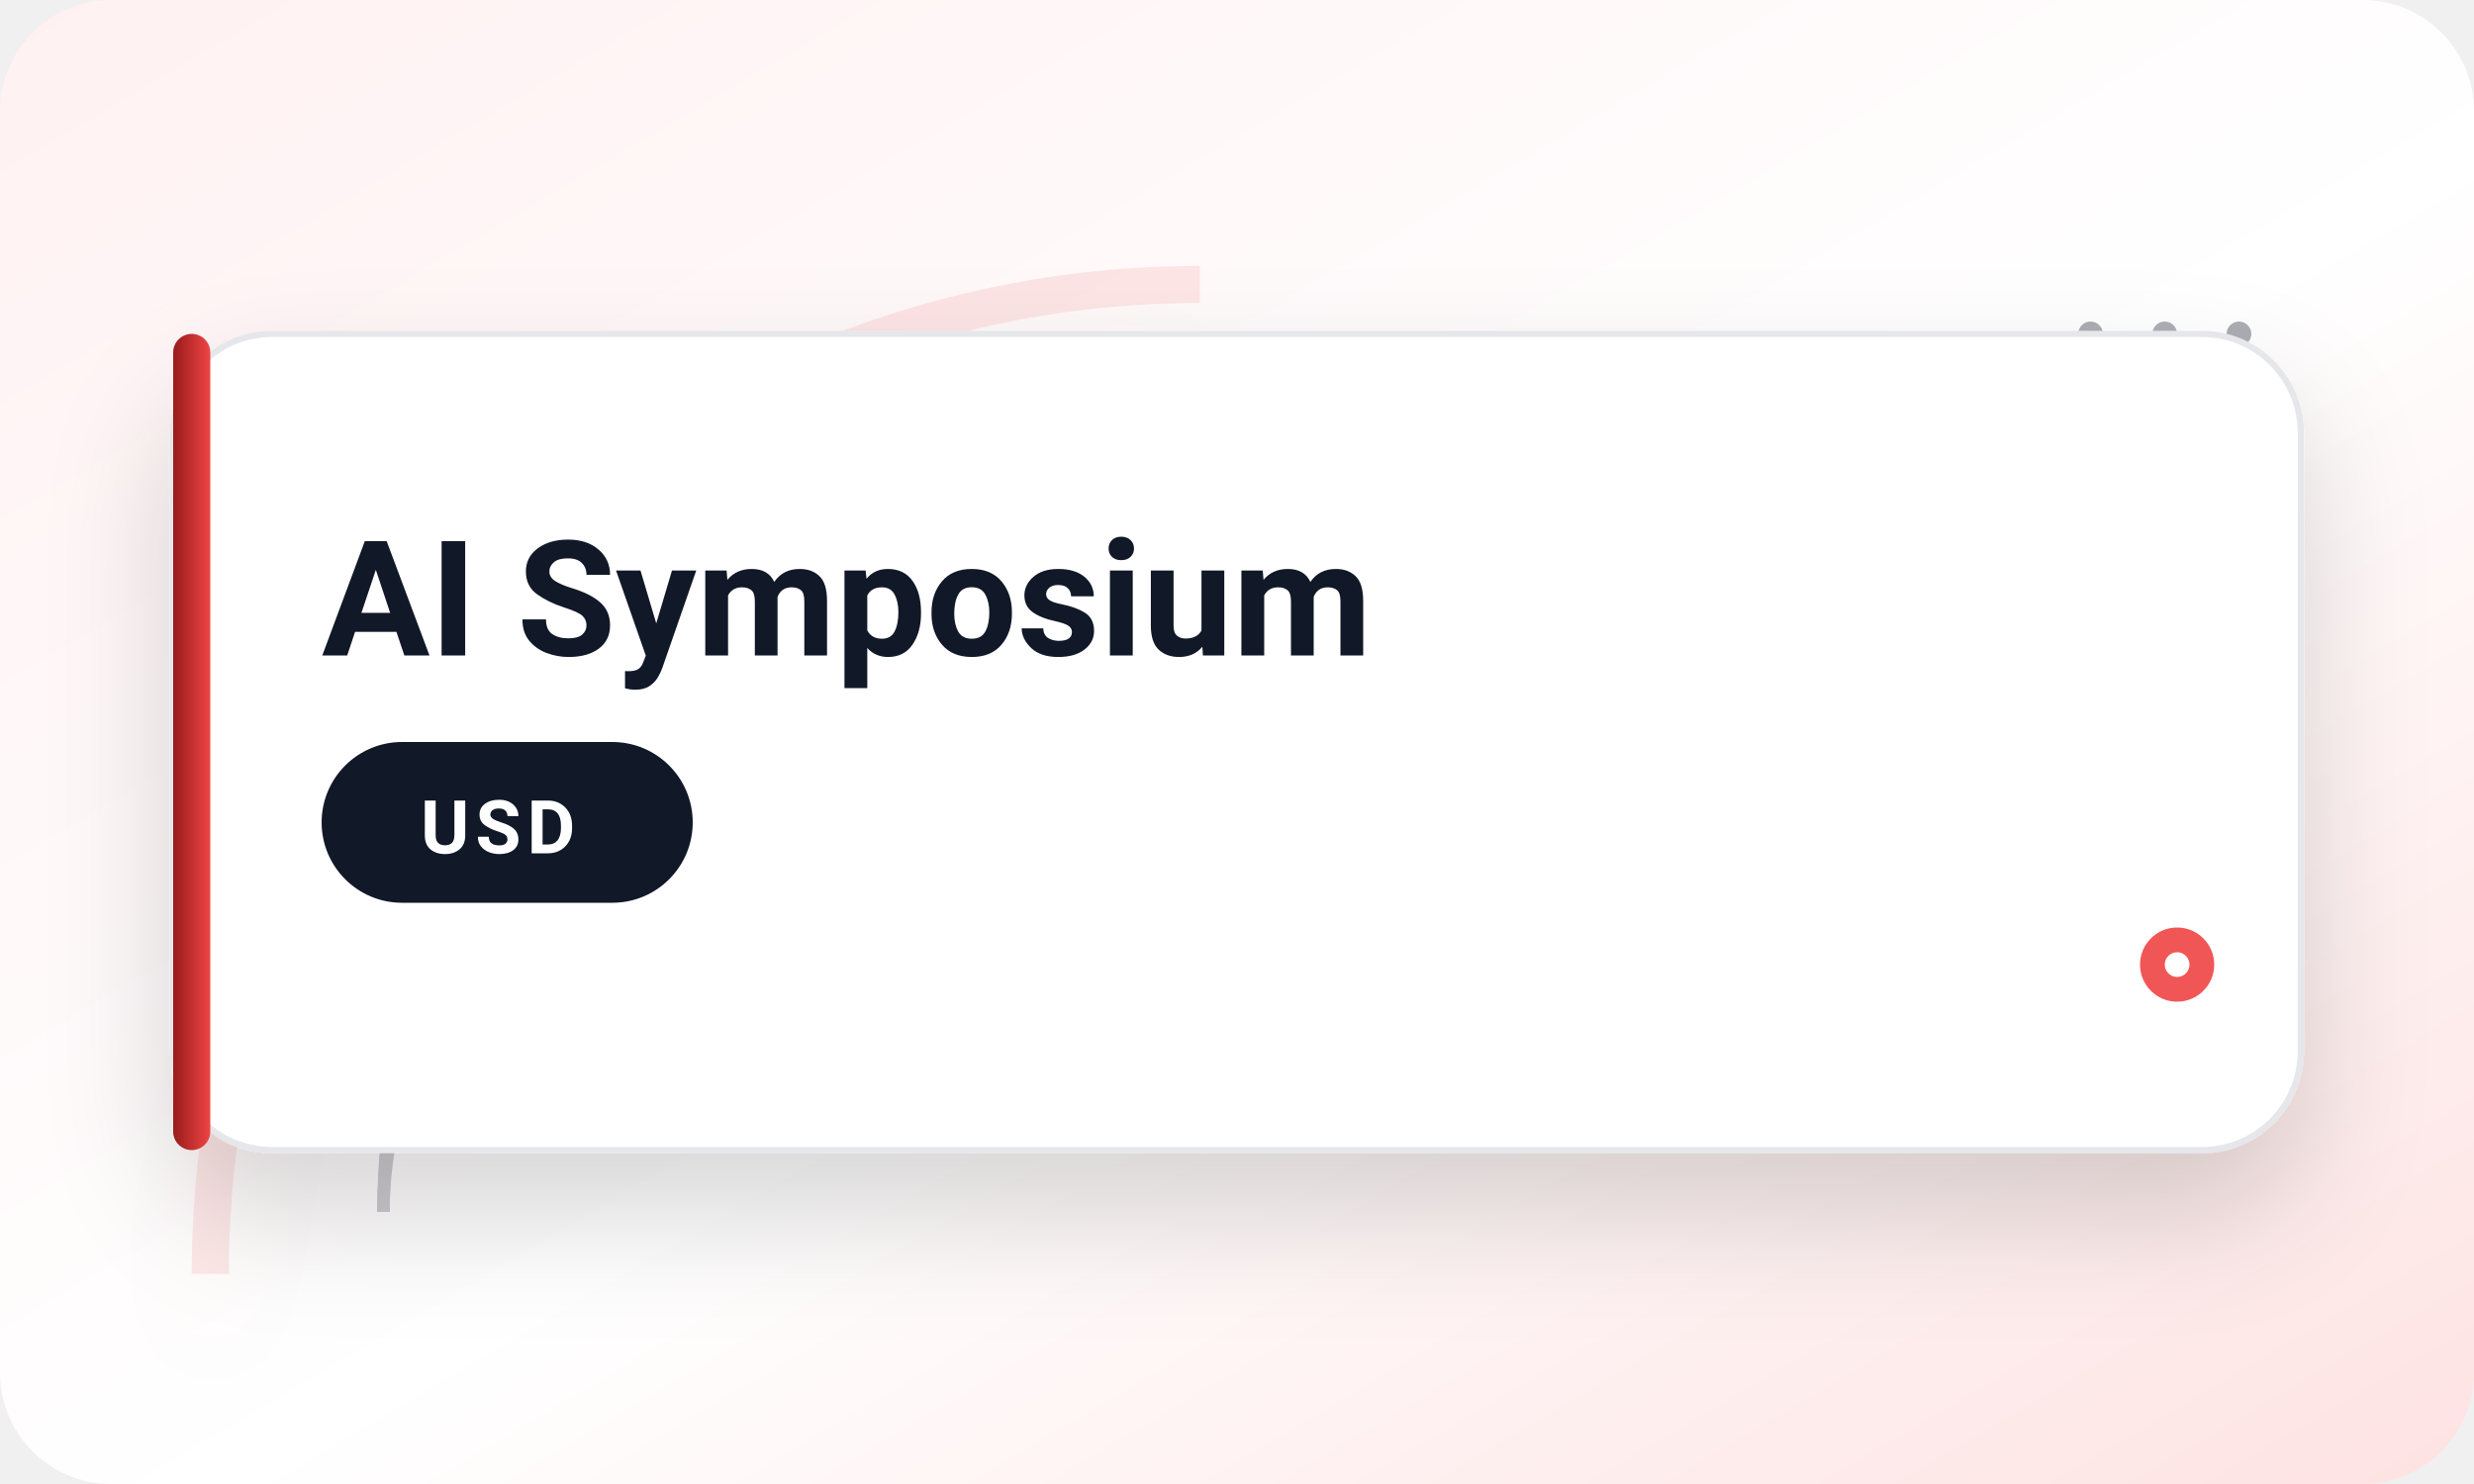
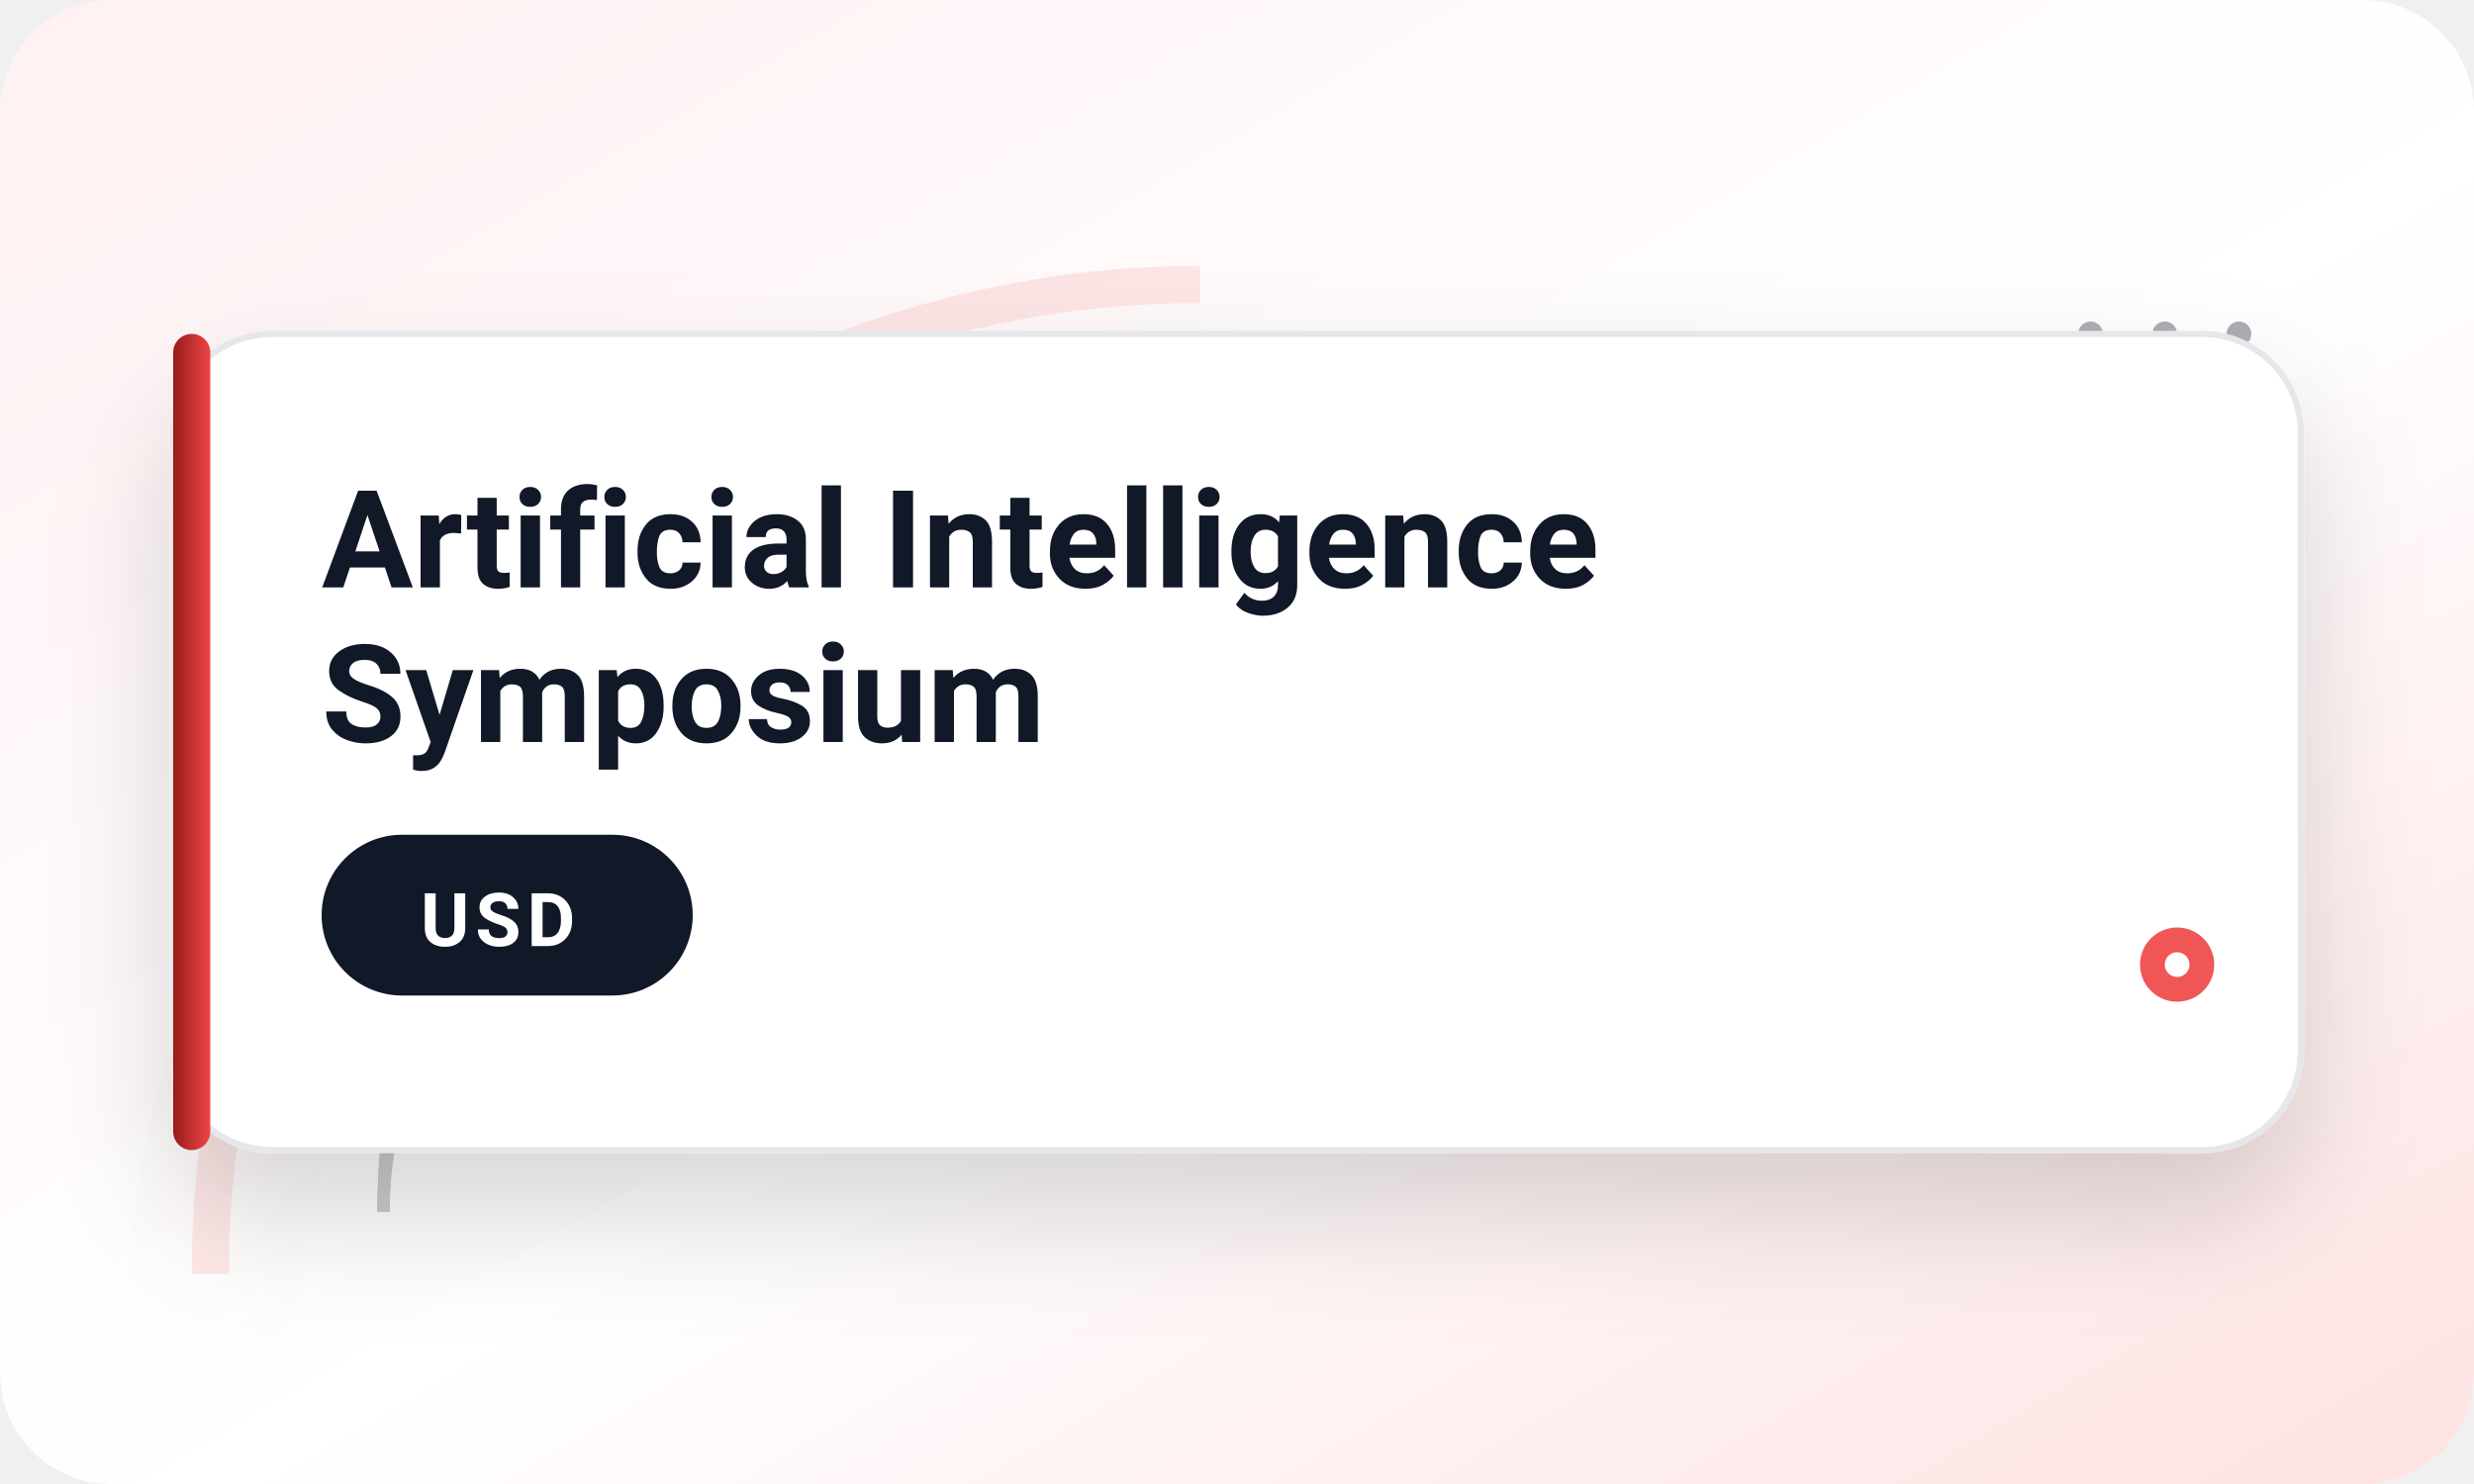
- <svg xmlns="http://www.w3.org/2000/svg" width="400" height="240" viewBox="0 0 400 240" fill="none" role="img" aria-label="AI Symposium banner">
+ <svg xmlns="http://www.w3.org/2000/svg" width="400" height="240" viewBox="0 0 400 240" fill="none" role="img" aria-label="Artificial Intelligence Symposium banner">
  <defs>
    <linearGradient id="bg" x1="0" y1="0" x2="1" y2="1">
      <stop offset="0" stop-color="#fff1f2" />
      <stop offset="0.55" stop-color="#ffffff" />
      <stop offset="1" stop-color="#fee2e2" />
    </linearGradient>
    <linearGradient id="accent" x1="0" y1="0" x2="1" y2="0">
      <stop offset="0" stop-color="#991b1b" />
      <stop offset="1" stop-color="#ef4444" />
    </linearGradient>
    <filter id="softShadow" x="-20%" y="-20%" width="140%" height="160%" color-interpolation-filters="sRGB">
      <feDropShadow dx="0" dy="10" stdDeviation="10" flood-color="#000" flood-opacity="0.16" />
    </filter>
    <filter id="accentShadow" x="-30%" y="-30%" width="160%" height="200%" color-interpolation-filters="sRGB">
      <feDropShadow dx="0" dy="14" stdDeviation="10" flood-color="#991b1b" flood-opacity="0.20" />
    </filter>
  </defs>
  <rect width="400" height="240" rx="18" fill="url(#bg)" />
  <g opacity="0.22" stroke="#111827" stroke-width="2">
    <path d="M62 196c0-66.3 53.7-120 120-120" />
    <path d="M62 196c0-49.7 40.3-90 90-90" />
    <path d="M62 196c0-33.1 26.9-60 60-60" />
  </g>
  <g opacity="0.12" stroke="#ef4444" stroke-width="6" filter="url(#accentShadow)">
    <path d="M34 206c0-88.4 71.6-160 160-160" />
  </g>
  <g opacity="0.35" fill="#111827">
    <circle cx="338" cy="54" r="2" />
    <circle cx="350" cy="54" r="2" />
    <circle cx="362" cy="54" r="2" />
    <circle cx="338" cy="66" r="2" />
    <circle cx="350" cy="66" r="2" />
    <circle cx="362" cy="66" r="2" />
  </g>
  <g filter="url(#softShadow)">
    <rect x="28" y="54" width="344" height="132" rx="16" fill="#ffffff" />
    <rect x="28" y="54" width="344" height="132" rx="16" fill="none" stroke="#e5e7eb" />
  </g>
  <rect x="28" y="54" width="6" height="132" rx="3" fill="url(#accent)" />
-   <text x="52" y="106" font-family="ui-sans-serif, -apple-system, BlinkMacSystemFont, 'Segoe UI', Roboto, Helvetica, Arial" font-size="26" font-weight="700" fill="#111827">AI Symposium</text>
+   <text x="52" y="95" font-family="ui-sans-serif, -apple-system, BlinkMacSystemFont, 'Segoe UI', Roboto, Helvetica, Arial" font-size="22" font-weight="700" fill="#111827">Artificial Intelligence</text>
+   <text x="52" y="120" font-family="ui-sans-serif, -apple-system, BlinkMacSystemFont, 'Segoe UI', Roboto, Helvetica, Arial" font-size="22" font-weight="700" fill="#111827">Symposium</text>
  <g>
-     <rect x="52" y="120" width="60" height="26" rx="13" fill="#111827" />
-     <text x="68" y="138" font-family="ui-sans-serif, -apple-system, BlinkMacSystemFont, 'Segoe UI', Roboto, Helvetica, Arial" font-size="12" font-weight="700" fill="#ffffff" letter-spacing="0.08em">USD</text>
+     <rect x="52" y="135" width="60" height="26" rx="13" fill="#111827" />
+     <text x="68" y="153" font-family="ui-sans-serif, -apple-system, BlinkMacSystemFont, 'Segoe UI', Roboto, Helvetica, Arial" font-size="12" font-weight="700" fill="#ffffff" letter-spacing="0.08em">USD</text>
  </g>
  <g>
    <circle cx="352" cy="156" r="6" fill="#ef4444" opacity="0.9">
      <animate attributeName="r" values="6;8;6" dur="2.2s" repeatCount="indefinite" />
      <animate attributeName="opacity" values="0.9;0.45;0.9" dur="2.2s" repeatCount="indefinite" />
    </circle>
    <circle cx="352" cy="156" r="2" fill="#ffffff" />
  </g>
</svg>
